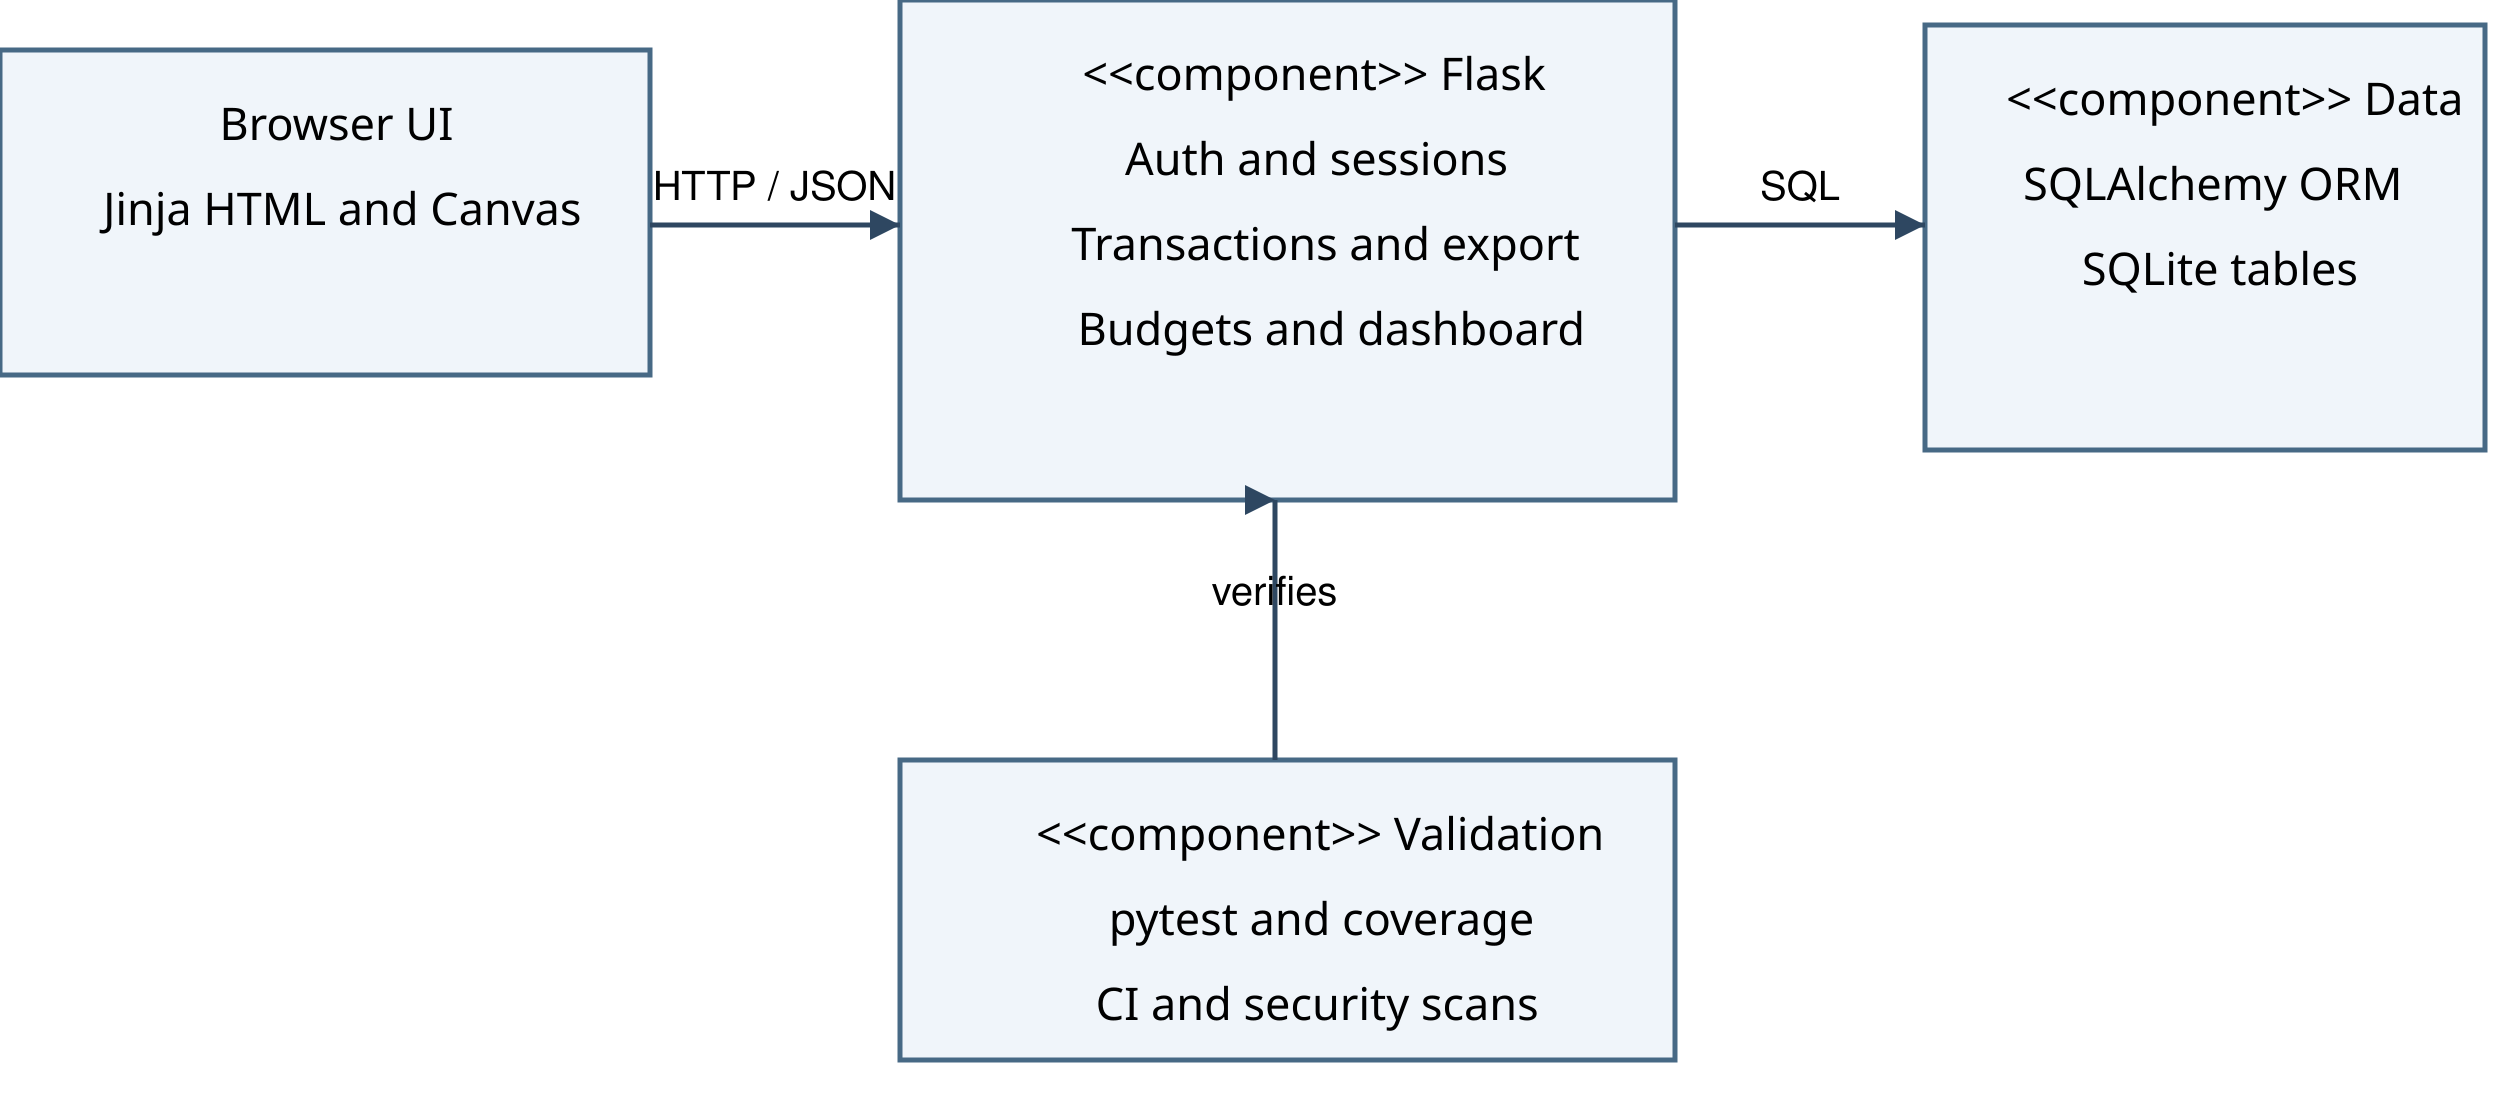
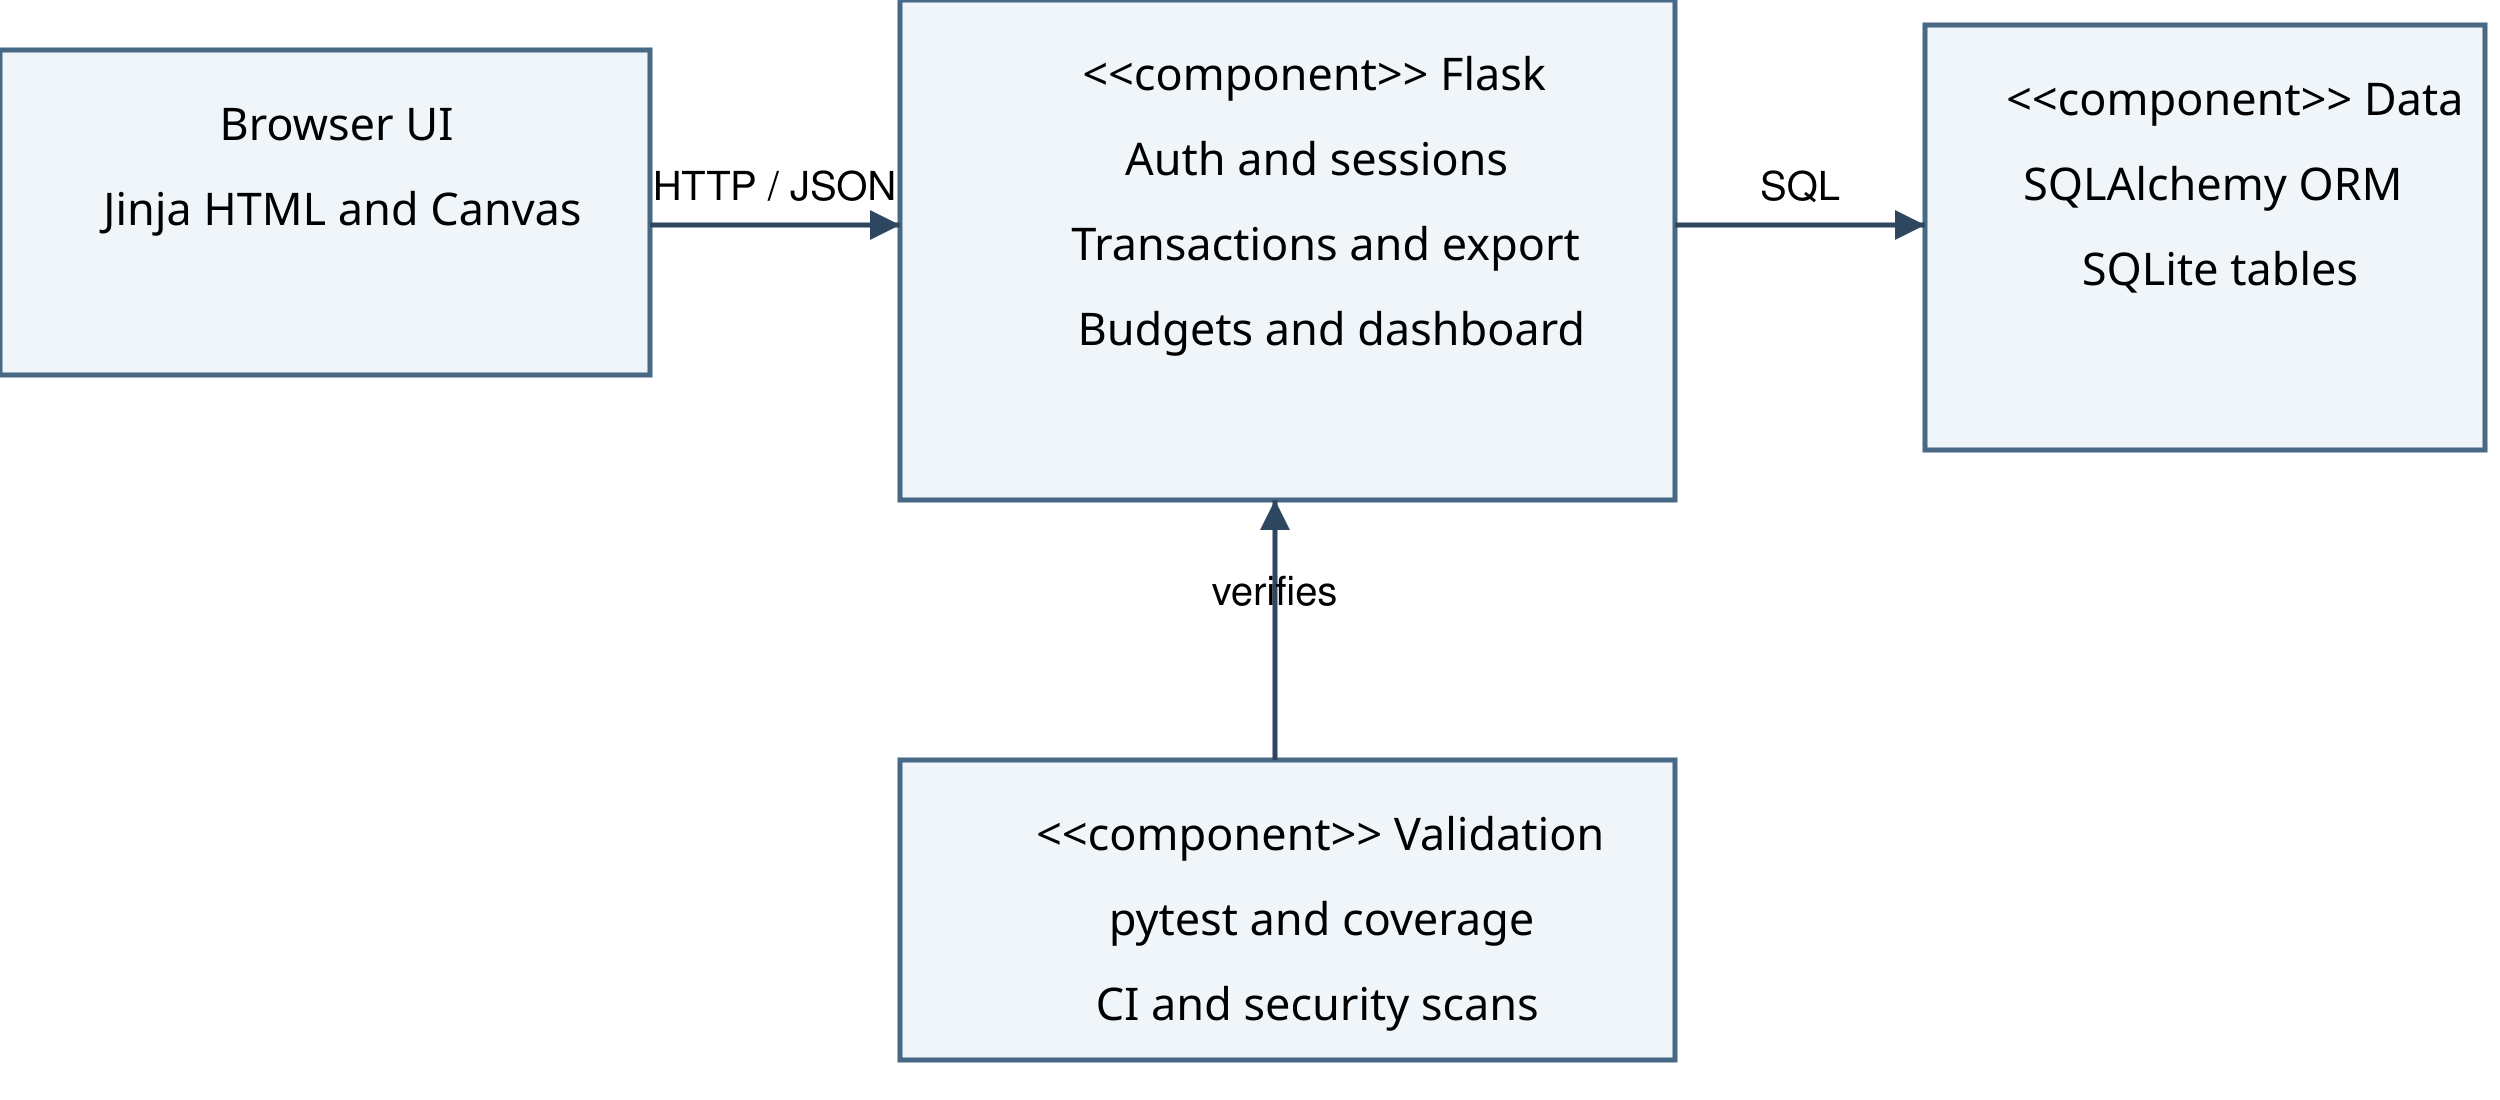
<svg xmlns="http://www.w3.org/2000/svg" width="500" height="220" preserveAspectRatio="xMinYMin meet" viewBox="0 0 500 220" version="1.0" fill-rule="evenodd">
  <clipPath id="clip">
    <rect x="0" y="0" width="500" height="220" />
  </clipPath>
  <g id="group" transform="scale(1,-1) translate(0,-220)" style="clip-path: url(#clip)">
    <g transform="">
      <rect x="0" y="145" width="130" height="65" style="stroke: rgb(28%,41%,52%); stroke-linecap: butt; stroke-width: 1; fill: rgb(94%,96%,98%); fill-rule: evenodd;" />
      <text x="43.882" y="192" style="font-family: Times-Roman; font-size: 9px;fill: rgb(0%,0%,0%); stroke:none;" transform="translate(0,384) scale(1,-1)">Browser UI</text>
      <text x="20.63" y="175" style="font-family: Times-Roman; font-size: 9px;fill: rgb(0%,0%,0%); stroke:none;" transform="translate(0,350) scale(1,-1)">Jinja HTML and Canvas</text>
      <rect x="180" y="120" width="155" height="100" style="stroke: rgb(28%,41%,52%); stroke-linecap: butt; stroke-width: 1; fill: rgb(94%,96%,98%); fill-rule: evenodd;" />
      <text x="216.474" y="202" style="font-family: Times-Roman; font-size: 9px;fill: rgb(0%,0%,0%); stroke:none;" transform="translate(0,404) scale(1,-1)">&lt;&lt;component&gt;&gt; Flask</text>
      <text x="225.001" y="185" style="font-family: Times-Roman; font-size: 9px;fill: rgb(0%,0%,0%); stroke:none;" transform="translate(0,370) scale(1,-1)">Auth and sessions</text>
      <text x="214.26" y="168" style="font-family: Times-Roman; font-size: 9px;fill: rgb(0%,0%,0%); stroke:none;" transform="translate(0,336) scale(1,-1)">Transactions and export</text>
      <text x="215.506" y="151" style="font-family: Times-Roman; font-size: 9px;fill: rgb(0%,0%,0%); stroke:none;" transform="translate(0,302) scale(1,-1)">Budgets and dashboard</text>
      <rect x="385" y="130" width="112" height="85" style="stroke: rgb(28%,41%,52%); stroke-linecap: butt; stroke-width: 1; fill: rgb(94%,96%,98%); fill-rule: evenodd;" />
      <text x="401.229" y="197" style="font-family: Times-Roman; font-size: 9px;fill: rgb(0%,0%,0%); stroke:none;" transform="translate(0,394) scale(1,-1)">&lt;&lt;component&gt;&gt; Data</text>
      <text x="404.627" y="180" style="font-family: Times-Roman; font-size: 9px;fill: rgb(0%,0%,0%); stroke:none;" transform="translate(0,360) scale(1,-1)">SQLAlchemy ORM</text>
      <text x="416.376" y="163" style="font-family: Times-Roman; font-size: 9px;fill: rgb(0%,0%,0%); stroke:none;" transform="translate(0,326) scale(1,-1)">SQLite tables</text>
      <rect x="180" y="8" width="155" height="60" style="stroke: rgb(28%,41%,52%); stroke-linecap: butt; stroke-width: 1; fill: rgb(94%,96%,98%); fill-rule: evenodd;" />
      <text x="207.226" y="50" style="font-family: Times-Roman; font-size: 9px;fill: rgb(0%,0%,0%); stroke:none;" transform="translate(0,100) scale(1,-1)">&lt;&lt;component&gt;&gt; Validation</text>
      <text x="221.761" y="33" style="font-family: Times-Roman; font-size: 9px;fill: rgb(0%,0%,0%); stroke:none;" transform="translate(0,66) scale(1,-1)">pytest and coverage</text>
      <text x="219.133" y="16" style="font-family: Times-Roman; font-size: 9px;fill: rgb(0%,0%,0%); stroke:none;" transform="translate(0,32) scale(1,-1)">CI and security scans</text>
      <path d="M 130,175 L 180,175 Z" style="stroke: rgb(18%,28%,38%); stroke-linecap: butt; stroke-width: 1;" />
      <polygon points="180 175, 174 178, 174 172" style="stroke: none; stroke-linecap: butt; stroke-width: 1; fill: rgb(18%,28%,38%); fill-rule: evenodd;" />
      <text x="130.552" y="180.0" style="font-family: Helvetica; font-size: 8px;fill: rgb(0%,0%,0%); stroke:none;" transform="translate(0,360) scale(1,-1)">HTTP / JSON</text>
      <path d="M 335,175 L 385,175 Z" style="stroke: rgb(18%,28%,38%); stroke-linecap: butt; stroke-width: 1;" />
      <polygon points="385 175, 379 178, 379 172" style="stroke: none; stroke-linecap: butt; stroke-width: 1; fill: rgb(18%,28%,38%); fill-rule: evenodd;" />
      <text x="351.996" y="180.0" style="font-family: Helvetica; font-size: 8px;fill: rgb(0%,0%,0%); stroke:none;" transform="translate(0,360) scale(1,-1)">SQL</text>
      <path d="M 255,68 L 255,120 Z" style="stroke: rgb(18%,28%,38%); stroke-linecap: butt; stroke-width: 1;" />
-       <polygon points="255 120, 249 123, 249 117" style="stroke: none; stroke-linecap: butt; stroke-width: 1; fill: rgb(18%,28%,38%); fill-rule: evenodd;" />
+       <polygon points="255 120, 252 114, 258 114" style="stroke: none; stroke-linecap: butt; stroke-width: 1; fill: rgb(18%,28%,38%); fill-rule: evenodd;" />
      <text x="242.332" y="99.0" style="font-family: Helvetica; font-size: 8px;fill: rgb(0%,0%,0%); stroke:none;" transform="translate(0,198) scale(1,-1)">verifies</text>
    </g>
  </g>
</svg>
